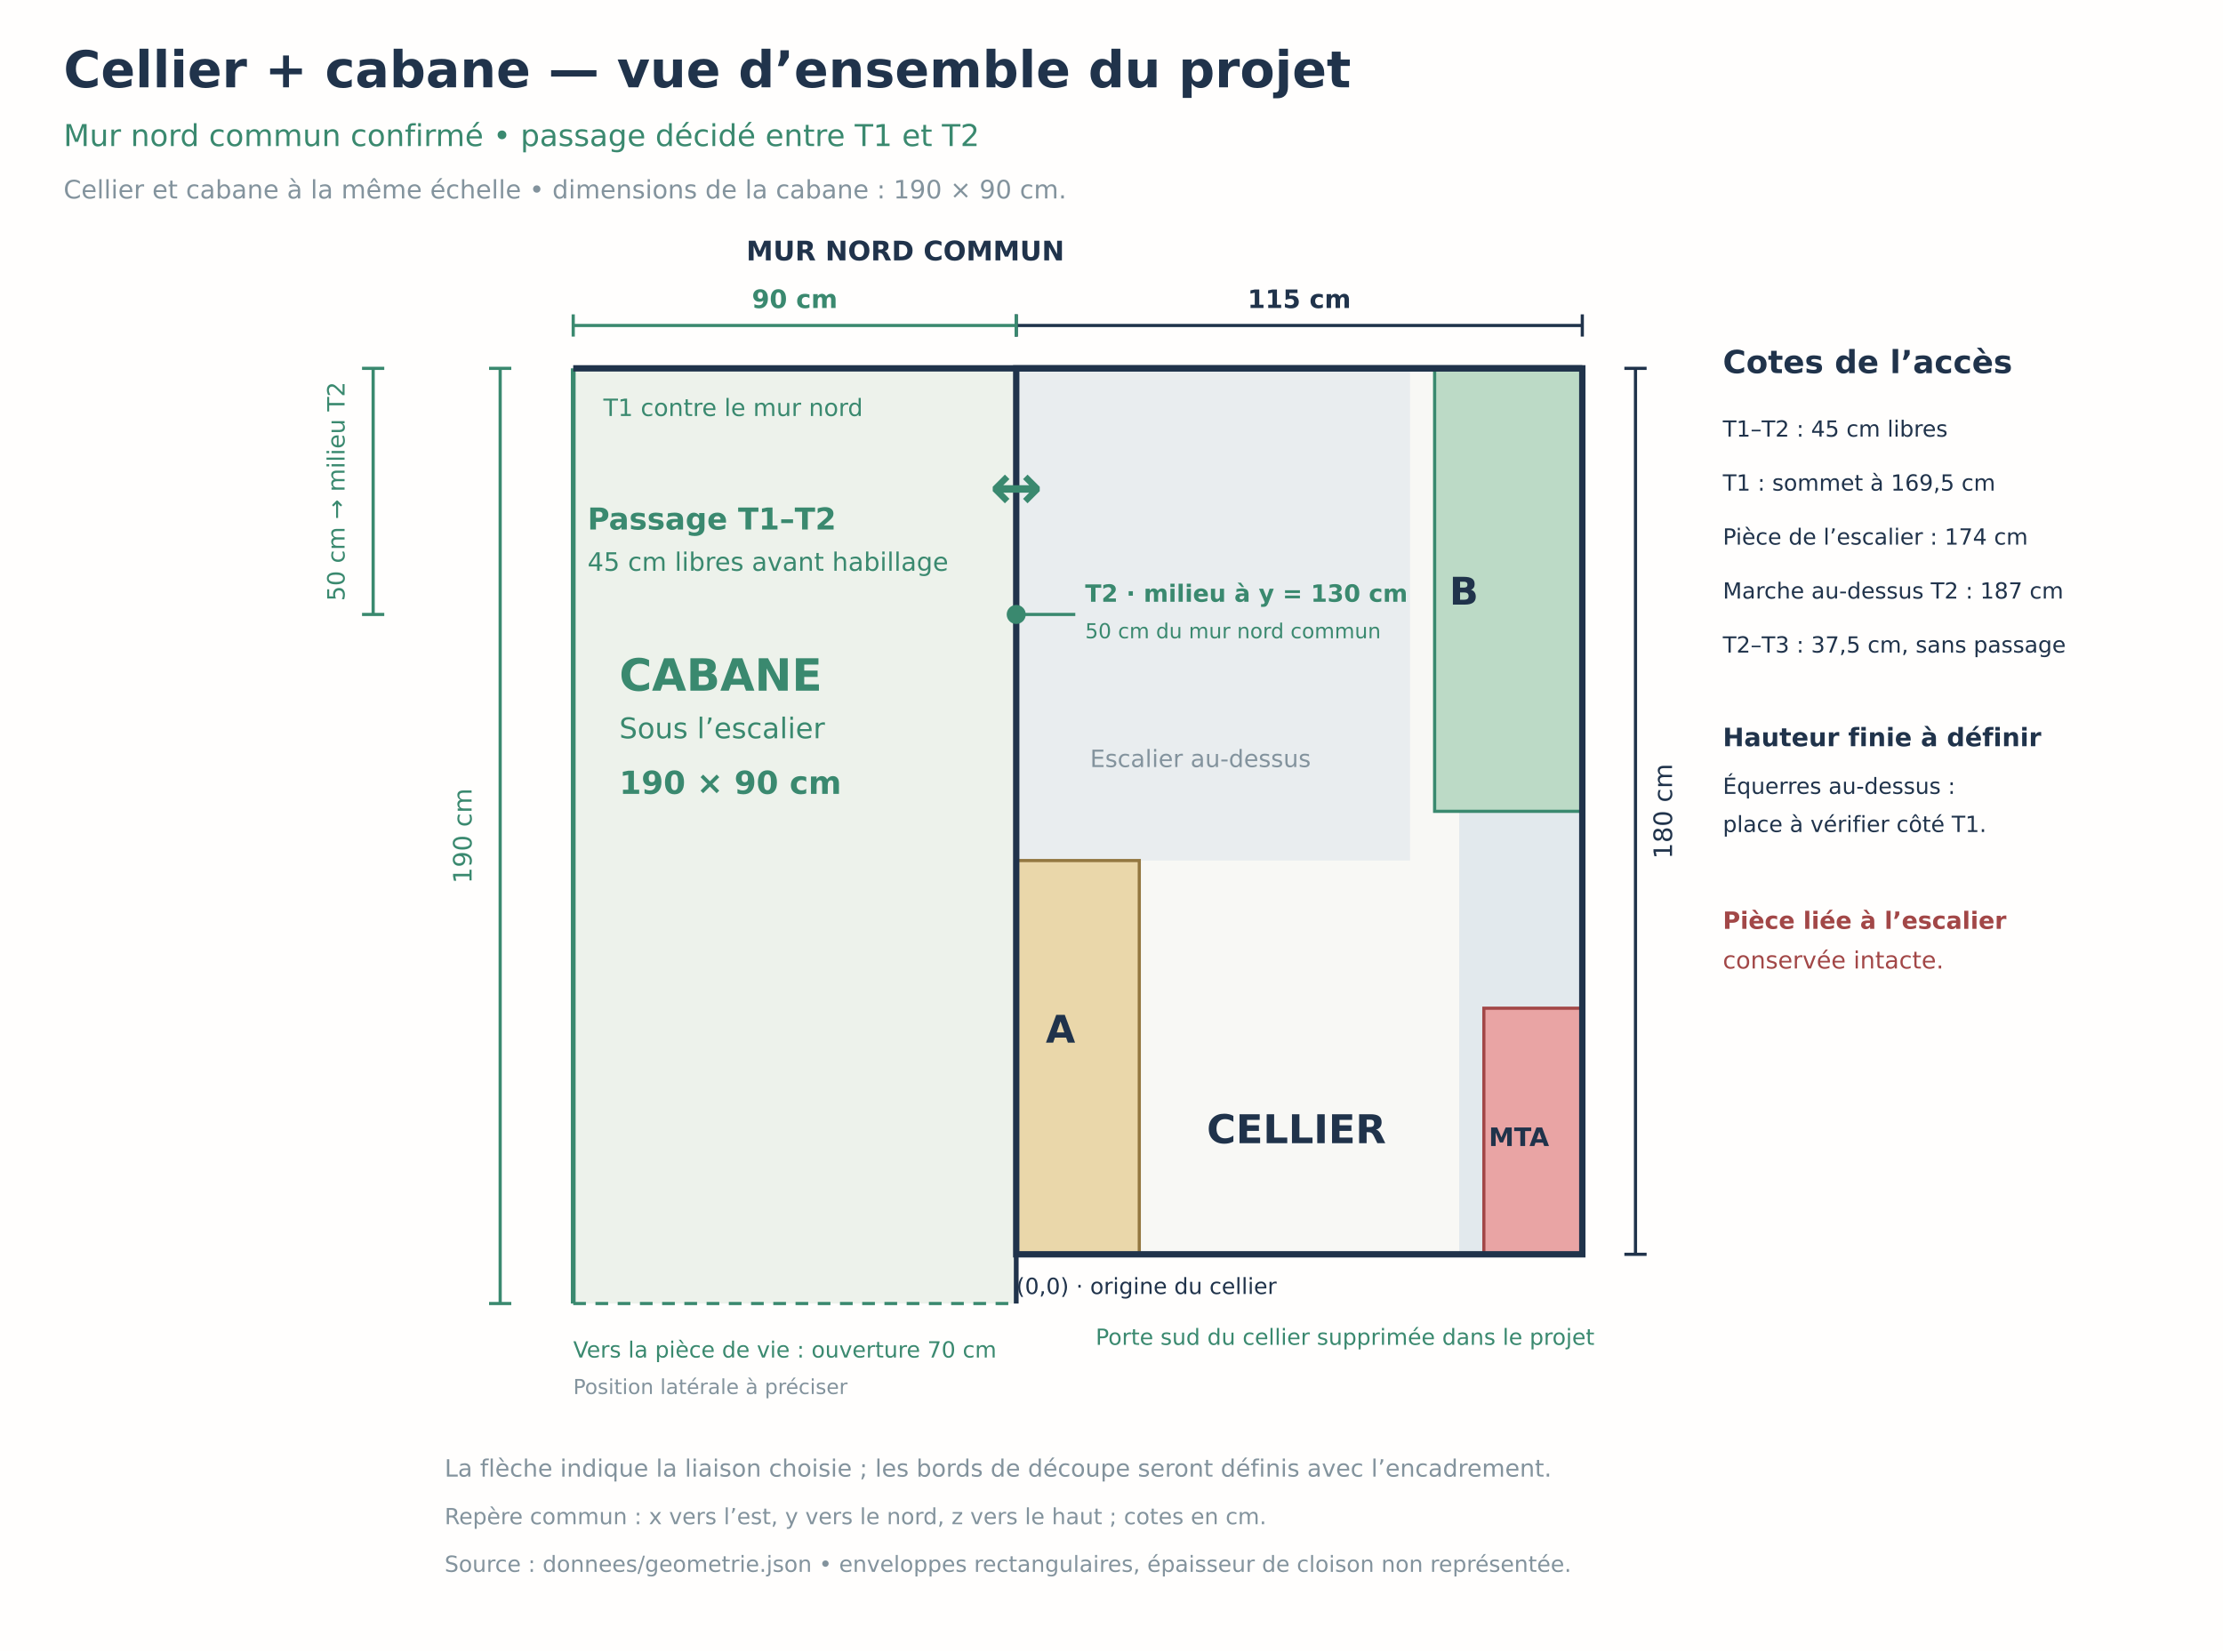
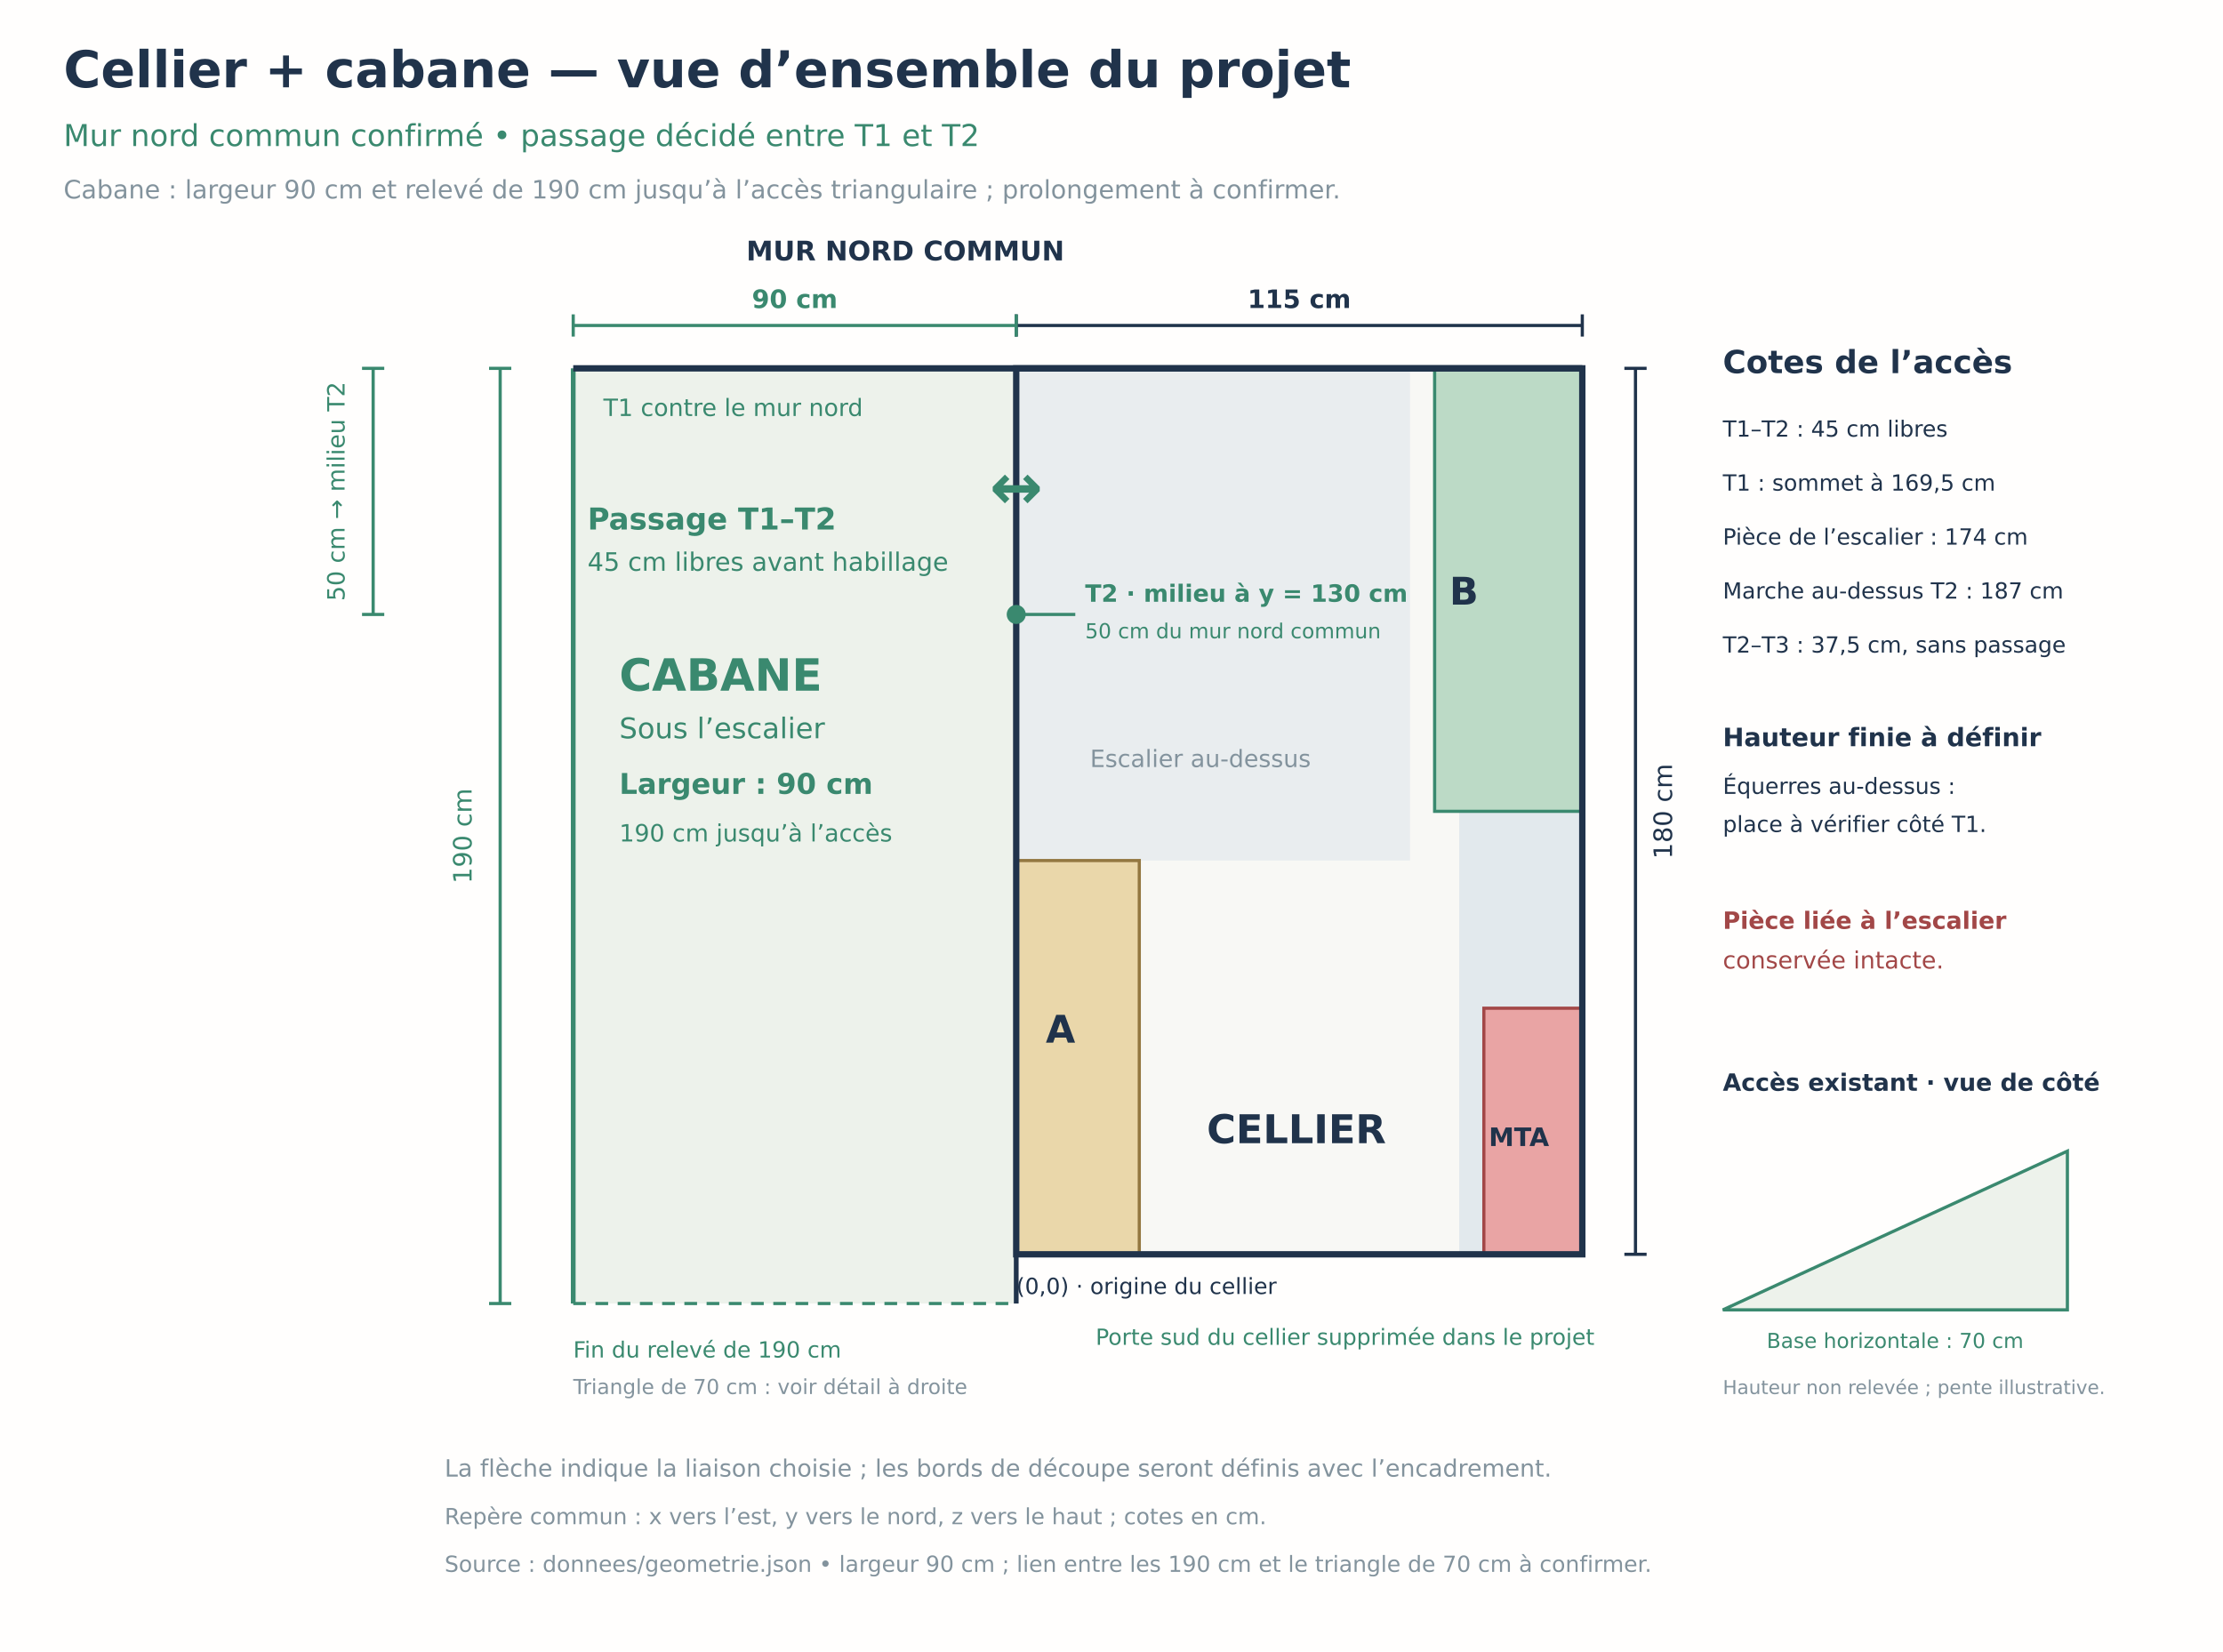
<svg xmlns="http://www.w3.org/2000/svg" width="1400px" height="1040px" viewBox="0 0 1400 1040">
  <rect x="0" y="0" width="1400" height="1040" fill="#fffefd" />
  <text x="40" y="55" font-family="DejaVu Sans" font-size="32" font-weight="bold" fill="#20334b">Cellier + cabane — vue d’ensemble du projet</text>
  <text x="40" y="92" font-family="DejaVu Sans" font-size="19" fill="#3a896f">Mur nord commun confirmé • passage décidé entre T1 et T2</text>
-   <text x="40" y="125" font-family="DejaVu Sans" font-size="16" fill="#83939d">Cellier et cabane à la même échelle • dimensions de la cabane : 190 × 90 cm.</text>
+   <text x="40" y="125" font-family="DejaVu Sans" font-size="16" fill="#83939d">Cabane : largeur 90 cm et relevé de 190 cm jusqu’à l’accès triangulaire ; prolongement à confirmer.</text>
  <rect x="361.0" y="232.0" width="279.0" height="589.0" fill="#edf2eb" stroke="none" />
  <line x1="361.0" y1="232.0" x2="361.0" y2="821.0" stroke="#3a896f" stroke-width="3" />
  <line x1="640.0" y1="232.0" x2="640.0" y2="821.0" stroke="#20334b" stroke-width="3" />
  <line x1="361.0" y1="821.0" x2="640.0" y2="821.0" stroke="#3a896f" stroke-width="2" stroke-dasharray="8 6" />
  <rect x="640.0" y="232.0" width="356.5" height="558.0" fill="#f8f8f5" stroke="none" />
  <rect x="640.0" y="232.0" width="248.0" height="310.0" fill="#e9edef" stroke="none" />
  <rect x="919.0" y="232.0" width="77.5" height="558.0" fill="#d6e0e8" opacity="0.65" />
  <rect x="640.0" y="542.0" width="77.5" height="248.0" fill="#ead7aa" stroke="#937741" stroke-width="2" />
  <rect x="903.5" y="232.0" width="93.0" height="279.0" fill="#bcdac6" stroke="#3a896f" stroke-width="2" />
  <rect x="934.5" y="635.0" width="62.0" height="155.0" fill="#e9a4a4" stroke="#a24747" stroke-width="2" />
  <rect x="640.0" y="232.0" width="356.5" height="558.0" fill="none" stroke="#20334b" stroke-width="4" />
  <line x1="361.0" y1="232.0" x2="996.5" y2="232.0" stroke="#20334b" stroke-width="4" />
  <text x="470" y="164" font-family="DejaVu Sans" font-size="17" font-weight="bold" fill="#20334b">MUR NORD COMMUN</text>
  <text x="390" y="435" font-family="DejaVu Sans" font-size="28" font-weight="bold" fill="#3a896f">CABANE</text>
  <text x="390" y="465" font-family="DejaVu Sans" font-size="18" fill="#3a896f">Sous l’escalier</text>
-   <text x="390" y="500" font-family="DejaVu Sans" font-size="20" font-weight="bold" fill="#3a896f">190 × 90 cm</text>
+   <text x="390" y="500" font-family="DejaVu Sans" font-size="18" font-weight="bold" fill="#3a896f">Largeur : 90 cm</text>
+   <text x="390" y="530" font-family="DejaVu Sans" font-size="15" fill="#3a896f">190 cm jusqu’à l’accès</text>
  <text x="760" y="720" font-family="DejaVu Sans" font-size="25" font-weight="bold" fill="#20334b">CELLIER</text>
  <text x="658.6" y="656.7" font-family="DejaVu Sans" font-size="24" font-weight="bold" fill="#20334b">A</text>
  <text x="912.8" y="380.8" font-family="DejaVu Sans" font-size="24" font-weight="bold" fill="#20334b">B</text>
  <text x="937.6" y="721.8" font-family="DejaVu Sans" font-size="16" font-weight="bold" fill="#20334b">MTA</text>
  <text x="686.5" y="483.1" font-family="DejaVu Sans" font-size="15" fill="#83939d">Escalier au-dessus</text>
  <text x="640" y="320.5" font-family="DejaVu Sans" font-size="40" text-anchor="middle" fill="#3a896f" font-weight="bold">↔</text>
  <text x="370" y="333.5" font-family="DejaVu Sans" font-size="19" font-weight="bold" fill="#3a896f">Passage T1–T2</text>
  <text x="370" y="359.5" font-family="DejaVu Sans" font-size="16" fill="#3a896f">45 cm libres avant habillage</text>
  <text x="380" y="262.0" font-family="DejaVu Sans" font-size="15" fill="#3a896f">T1 contre le mur nord</text>
  <circle cx="640" cy="387.0" r="6" fill="#3a896f" />
  <line x1="640" y1="387.0" x2="677.2" y2="387.0" stroke="#3a896f" stroke-width="2" />
  <text x="683.4" y="379.0" font-family="DejaVu Sans" font-size="15" font-weight="bold" fill="#3a896f">T2 · milieu à y = 130 cm</text>
  <text x="683.4" y="402.0" font-family="DejaVu Sans" font-size="13" fill="#3a896f">50 cm du mur nord commun</text>
  <line x1="235" y1="232.0" x2="235" y2="387.0" stroke="#3a896f" stroke-width="2" />
  <line x1="228" y1="232.0" x2="242" y2="232.0" stroke="#3a896f" stroke-width="2" />
  <line x1="228" y1="387.0" x2="242" y2="387.0" stroke="#3a896f" stroke-width="2" />
  <text x="217" y="309.5" font-family="DejaVu Sans" font-size="15" text-anchor="middle" fill="#3a896f" transform="rotate(-90 217 309.5)">50 cm → milieu T2</text>
  <line x1="640.0" y1="205" x2="996.5" y2="205" stroke="#20334b" stroke-width="2" />
  <line x1="640.0" y1="198" x2="640.0" y2="212" stroke="#20334b" stroke-width="2" />
  <line x1="996.5" y1="198" x2="996.5" y2="212" stroke="#20334b" stroke-width="2" />
  <text x="818.25" y="194" font-family="DejaVu Sans" font-size="16" text-anchor="middle" font-weight="bold" fill="#20334b">115 cm</text>
  <line x1="1030" y1="790.0" x2="1030" y2="232.0" stroke="#20334b" stroke-width="2" />
  <line x1="1023" y1="790.0" x2="1037" y2="790.0" stroke="#20334b" stroke-width="2" />
  <line x1="1023" y1="232.0" x2="1037" y2="232.0" stroke="#20334b" stroke-width="2" />
  <text x="1053" y="511.0" font-family="DejaVu Sans" font-size="16" text-anchor="middle" transform="rotate(-90 1053 511.0)" fill="#20334b">180 cm</text>
  <text x="640.0" y="815.0" font-family="DejaVu Sans" font-size="14" fill="#20334b">(0,0) · origine du cellier</text>
-   <text x="361.0" y="855" font-family="DejaVu Sans" font-size="14" fill="#3a896f">Vers la pièce de vie : ouverture 70 cm</text>
-   <text x="361.0" y="878" font-family="DejaVu Sans" font-size="13" fill="#83939d">Position latérale à préciser</text>
+   <text x="361.0" y="855" font-family="DejaVu Sans" font-size="14" fill="#3a896f">Fin du relevé de 190 cm</text>
+   <text x="361.0" y="878" font-family="DejaVu Sans" font-size="13" fill="#83939d">Triangle de 70 cm : voir détail à droite</text>
  <line x1="315" y1="821.0" x2="315" y2="232.0" stroke="#3a896f" stroke-width="2" />
  <line x1="308" y1="821.0" x2="322" y2="821.0" stroke="#3a896f" stroke-width="2" />
  <line x1="308" y1="232.0" x2="322" y2="232.0" stroke="#3a896f" stroke-width="2" />
  <text x="297" y="526.5" font-family="DejaVu Sans" font-size="16" text-anchor="middle" fill="#3a896f" transform="rotate(-90 297 526.5)">190 cm</text>
  <line x1="361.0" y1="205" x2="640.0" y2="205" stroke="#3a896f" stroke-width="2" />
  <line x1="361.0" y1="198" x2="361.0" y2="212" stroke="#3a896f" stroke-width="2" />
  <line x1="640.0" y1="198" x2="640.0" y2="212" stroke="#3a896f" stroke-width="2" />
  <text x="500.5" y="194" font-family="DejaVu Sans" font-size="16" text-anchor="middle" font-weight="bold" fill="#3a896f">90 cm</text>
  <text x="690" y="847" font-family="DejaVu Sans" font-size="14" fill="#3a896f">Porte sud du cellier supprimée dans le projet</text>
  <text x="1085" y="235" font-family="DejaVu Sans" font-size="20" font-weight="bold" fill="#20334b">Cotes de l’accès</text>
  <text x="1085" y="275" font-family="DejaVu Sans" font-size="14" fill="#20334b">T1–T2 : 45 cm libres</text>
  <text x="1085" y="309" font-family="DejaVu Sans" font-size="14" fill="#20334b">T1 : sommet à 169,5 cm</text>
  <text x="1085" y="343" font-family="DejaVu Sans" font-size="14" fill="#20334b">Pièce de l’escalier : 174 cm</text>
  <text x="1085" y="377" font-family="DejaVu Sans" font-size="14" fill="#20334b">Marche au-dessus T2 : 187 cm</text>
  <text x="1085" y="411" font-family="DejaVu Sans" font-size="14" fill="#20334b">T2–T3 : 37,5 cm, sans passage</text>
  <text x="1085" y="470" font-family="DejaVu Sans" font-size="16" font-weight="bold" fill="#20334b">Hauteur finie à définir</text>
  <text x="1085" y="500" font-family="DejaVu Sans" font-size="14" fill="#20334b">Équerres au-dessus :</text>
  <text x="1085" y="524" font-family="DejaVu Sans" font-size="14" fill="#20334b">place à vérifier côté T1.</text>
  <text x="1085" y="585" font-family="DejaVu Sans" font-size="15" font-weight="bold" fill="#a24747">Pièce liée à l’escalier</text>
  <text x="1085" y="610" font-family="DejaVu Sans" font-size="15" fill="#a24747">conservée intacte.</text>
+   <text x="1085" y="687" font-family="DejaVu Sans" font-size="15" font-weight="bold" fill="#20334b">Accès existant · vue de côté</text>
+   <path d="M1085 825 H1302.0 V725 Z" fill="#edf2eb" stroke="#3a896f" stroke-width="2" />
+   <text x="1193.5" y="849" font-family="DejaVu Sans" font-size="13" text-anchor="middle" fill="#3a896f">Base horizontale : 70 cm</text>
+   <text x="1085" y="878" font-family="DejaVu Sans" font-size="12" fill="#83939d">Hauteur non relevée ; pente illustrative.</text>
  <text x="280" y="930" font-family="DejaVu Sans" font-size="15" fill="#83939d">La flèche indique la liaison choisie ; les bords de découpe seront définis avec l’encadrement.</text>
  <text x="280" y="960" font-family="DejaVu Sans" font-size="14" fill="#83939d">Repère commun : x vers l’est, y vers le nord, z vers le haut ; cotes en cm.</text>
-   <text x="280" y="990" font-family="DejaVu Sans" font-size="14" fill="#83939d">Source : donnees/geometrie.json • enveloppes rectangulaires, épaisseur de cloison non représentée.</text>
+   <text x="280" y="990" font-family="DejaVu Sans" font-size="14" fill="#83939d">Source : donnees/geometrie.json • largeur 90 cm ; lien entre les 190 cm et le triangle de 70 cm à confirmer.</text>
</svg>
